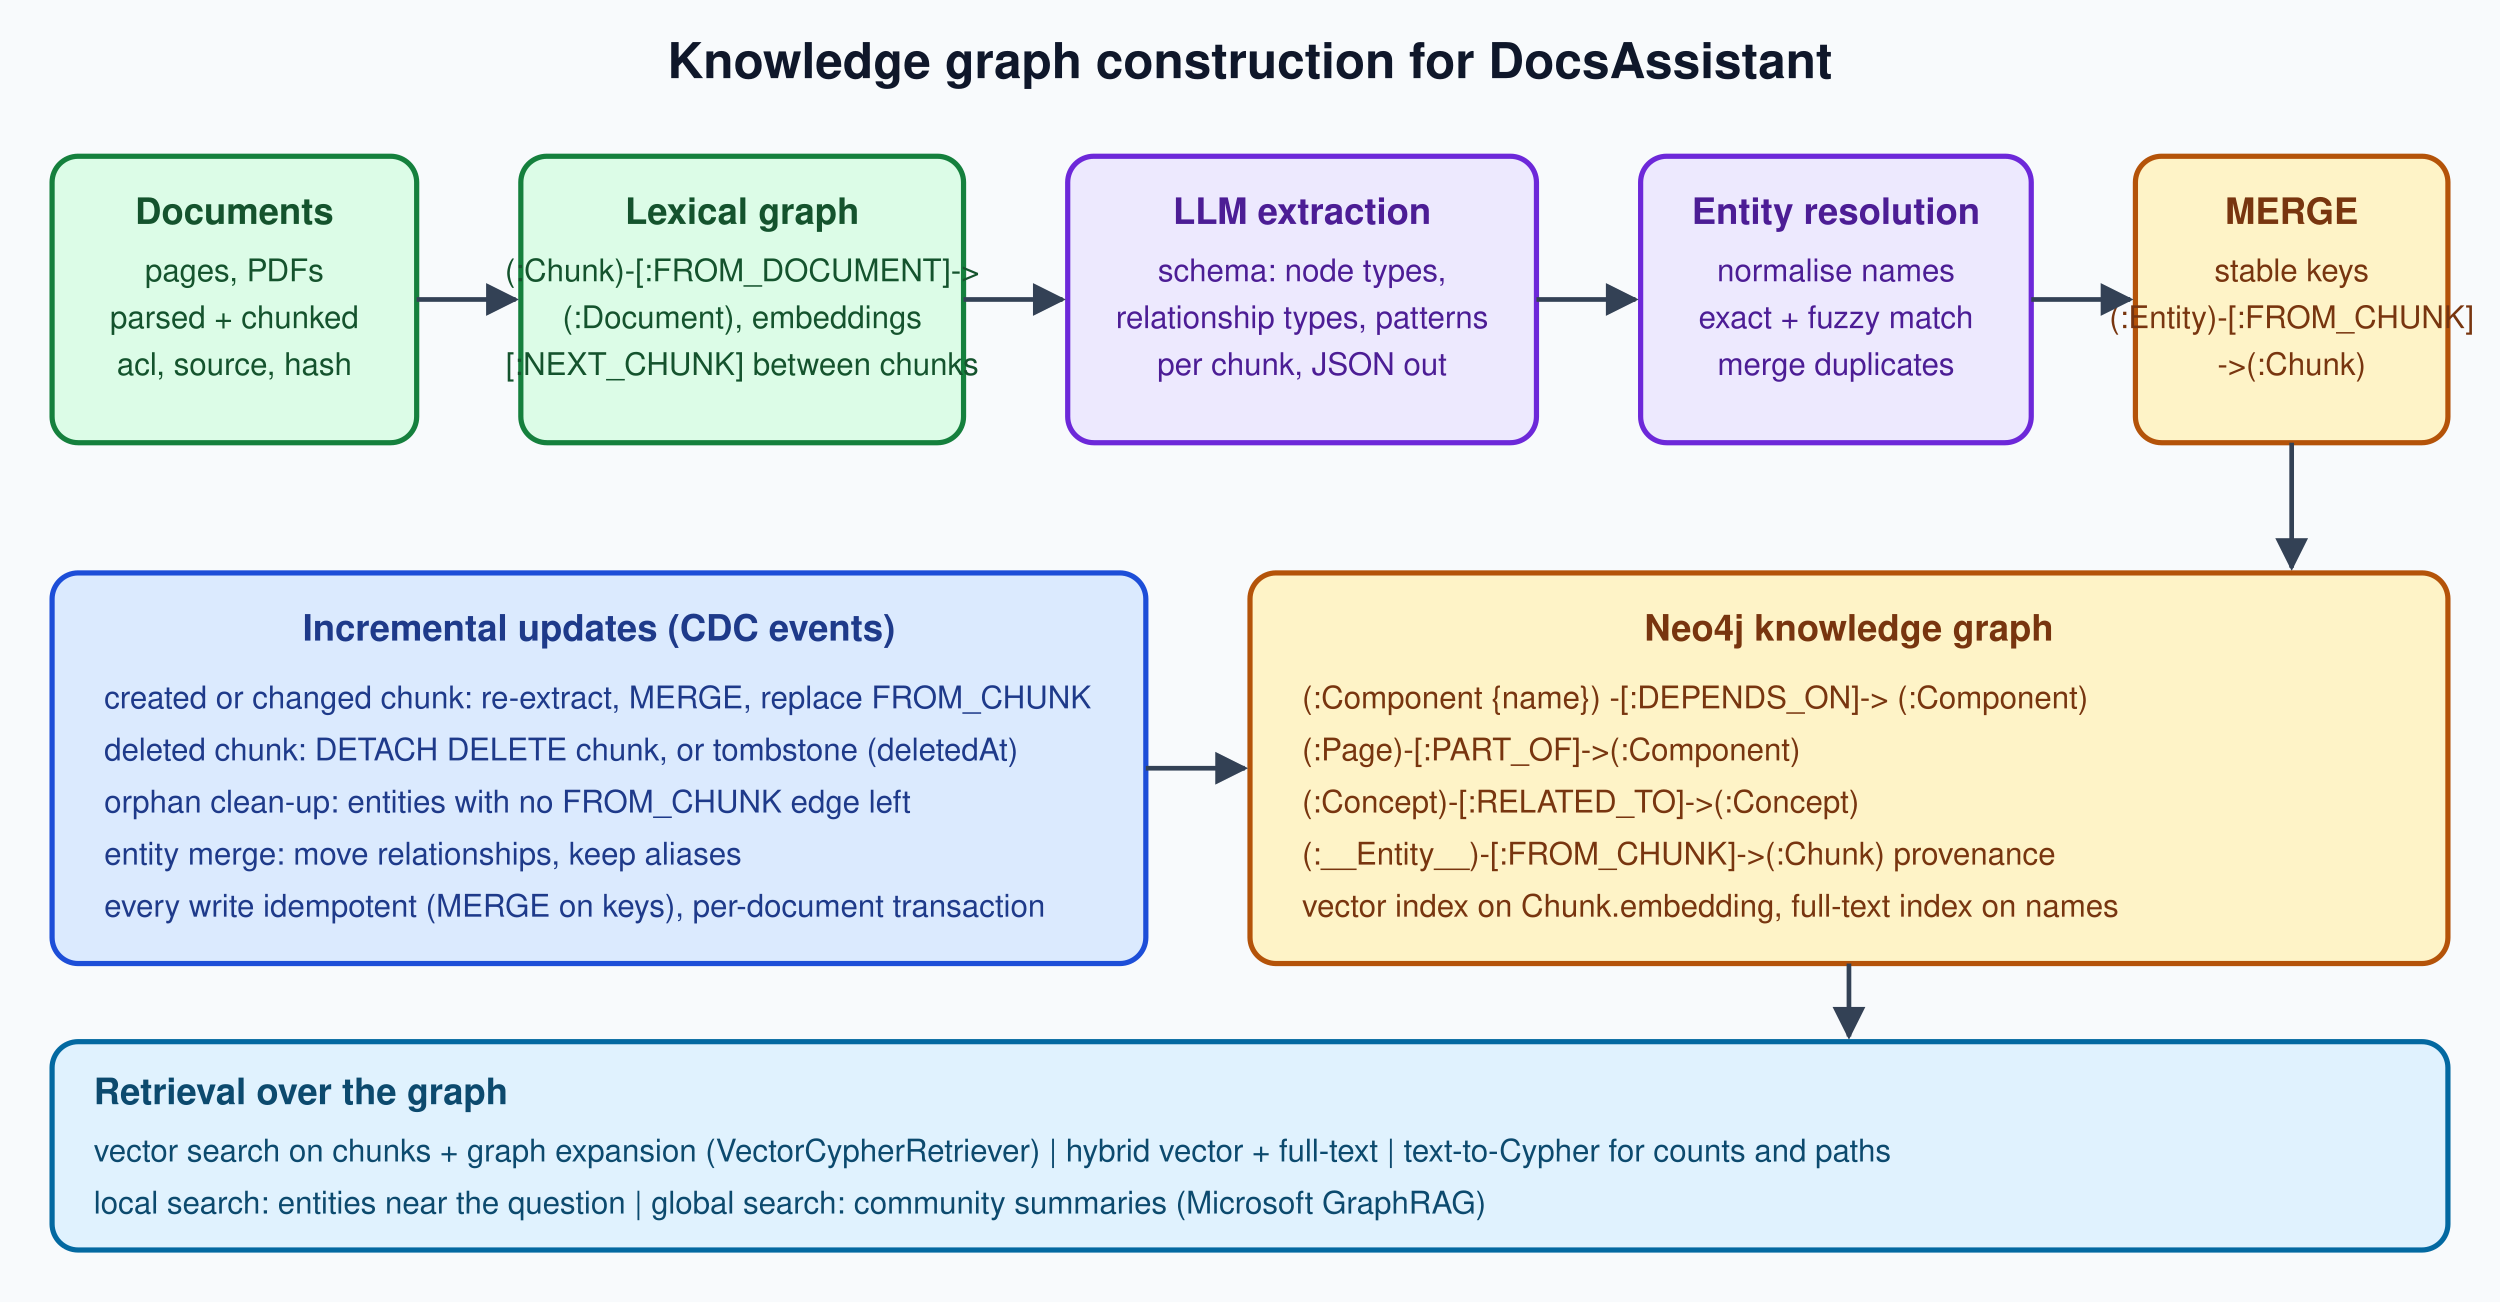
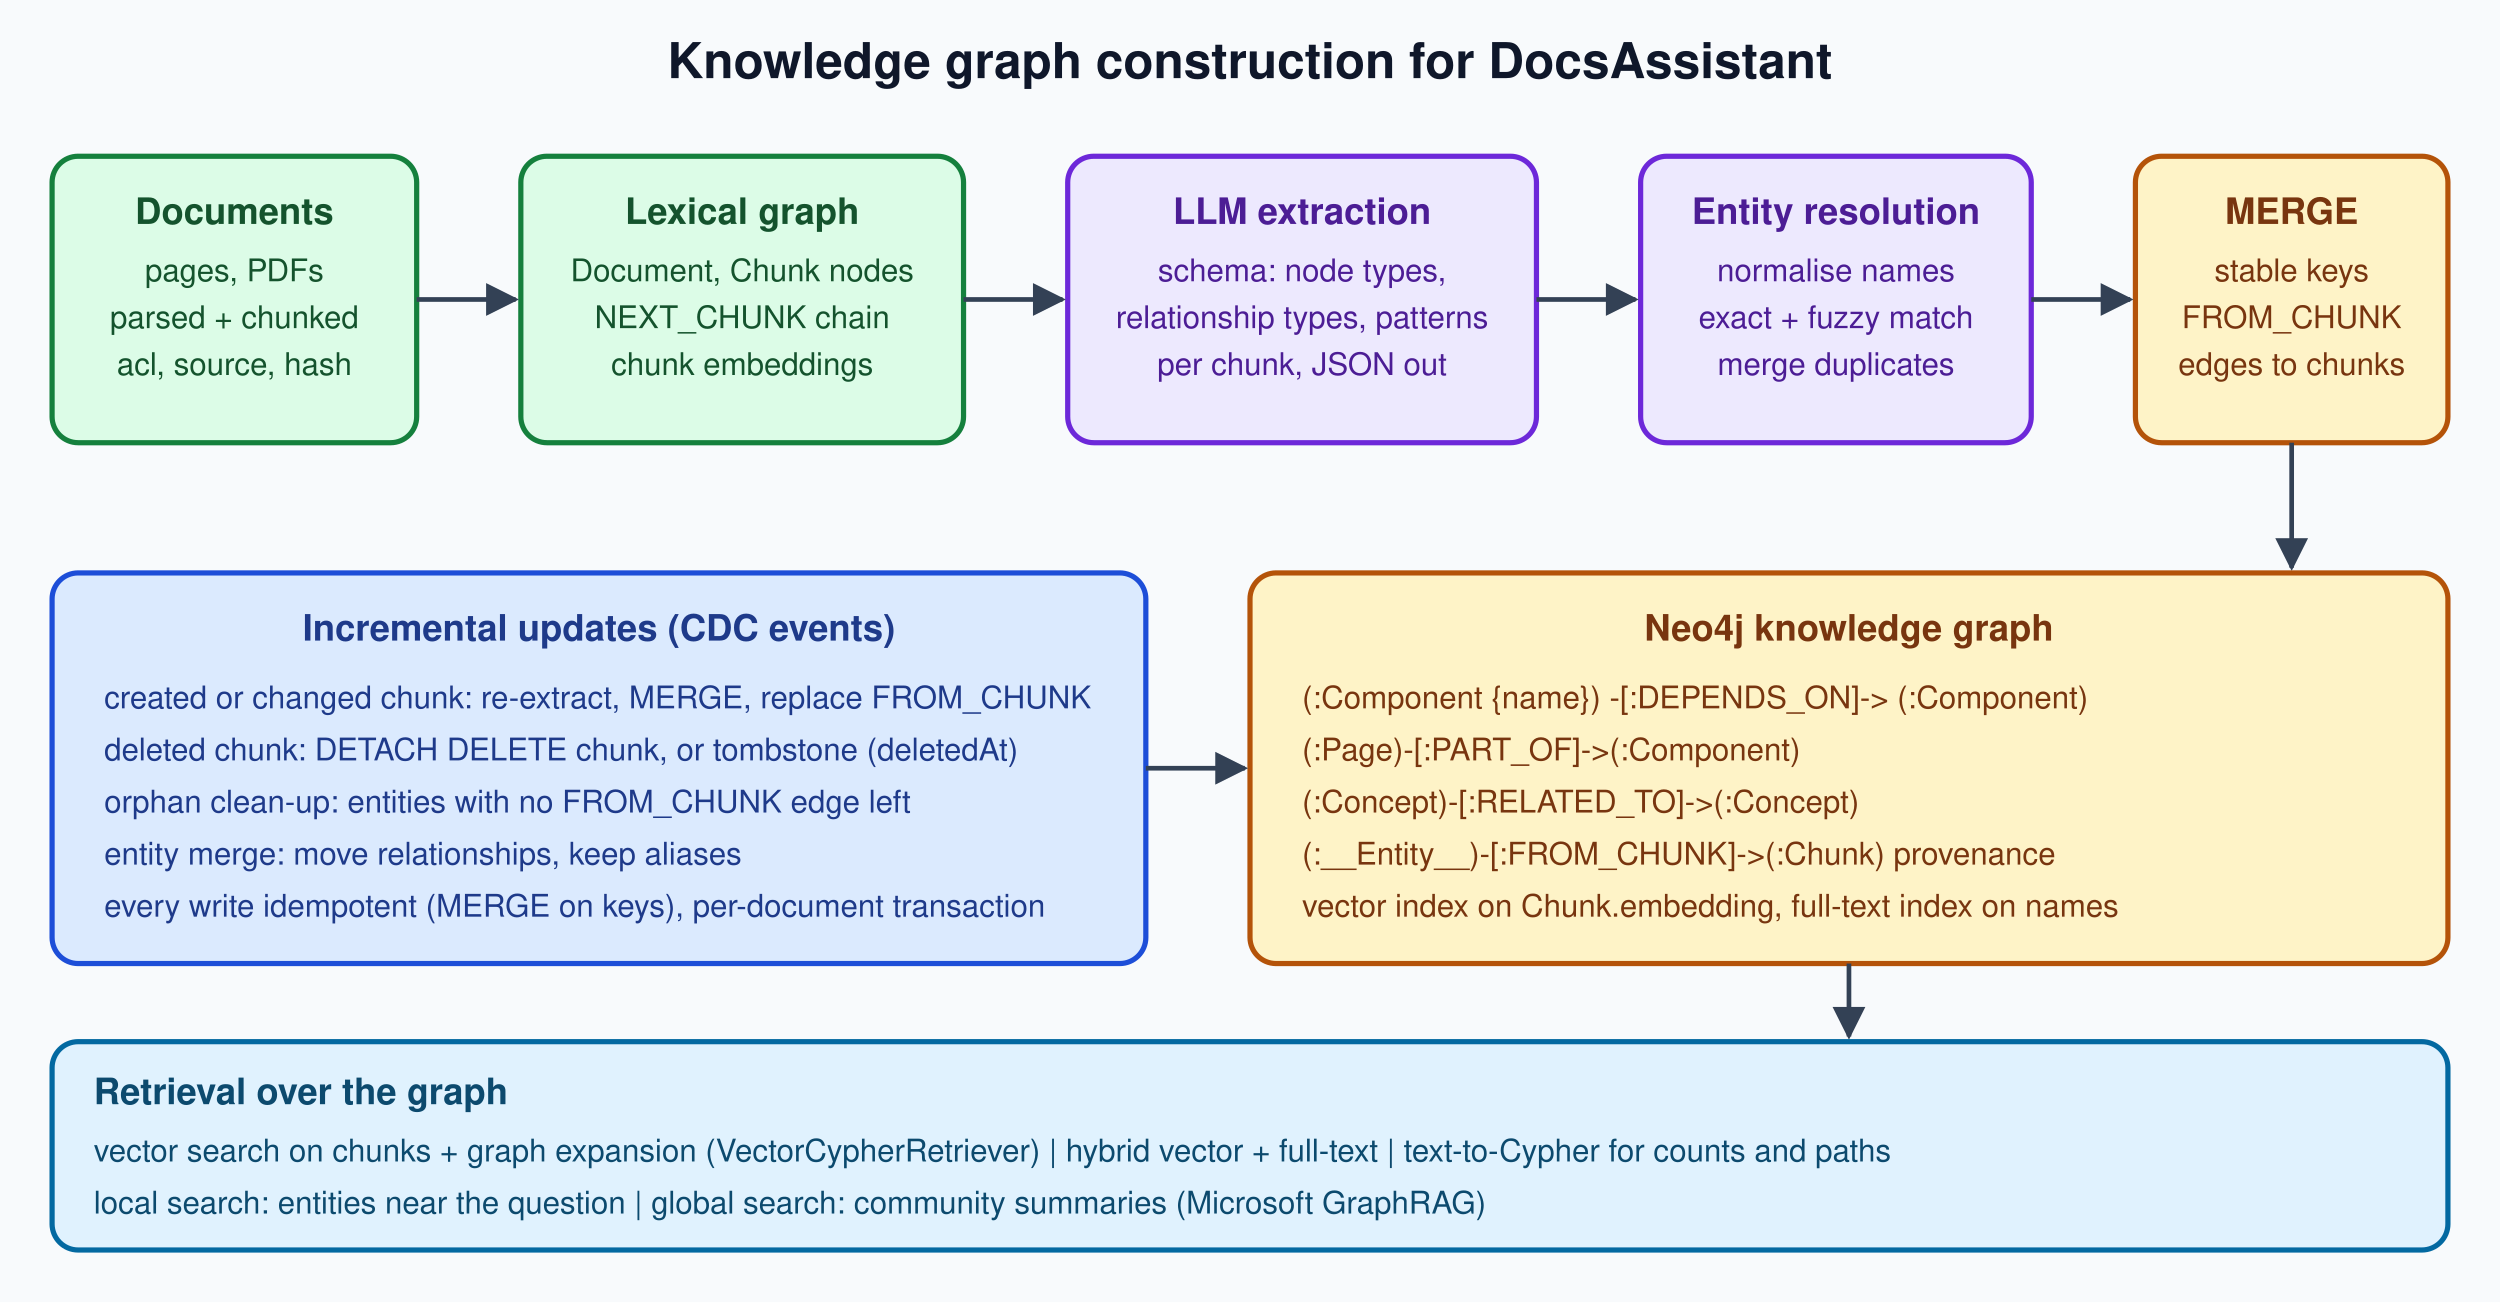
<svg xmlns="http://www.w3.org/2000/svg" viewBox="0 0 960 500" width="960" height="500" font-family="Helvetica, Arial, sans-serif">
  <defs>
    <marker id="k" viewBox="0 0 10 10" refX="9" refY="5" markerWidth="7" markerHeight="7" orient="auto-start-reverse">
      <path d="M0,0 L10,5 L0,10 z" fill="#334155" />
    </marker>
  </defs>
  <rect x="0" y="0" width="960" height="500" fill="#f8fafc" />
  <text x="480" y="30" text-anchor="middle" font-size="19" font-weight="bold" fill="#0f172a">Knowledge graph construction for DocsAssistant</text>
  <g font-size="12" text-anchor="middle">
    <rect x="20" y="60" width="140" height="110" rx="10" fill="#dcfce7" stroke="#15803d" stroke-width="2" />
    <text x="90" y="86" font-size="14" font-weight="bold" fill="#14532d">Documents</text>
    <text x="90" y="108" fill="#14532d">pages, PDFs</text>
    <text x="90" y="126" fill="#14532d">parsed + chunked</text>
    <text x="90" y="144" fill="#14532d">acl, source, hash</text>
    <rect x="200" y="60" width="170" height="110" rx="10" fill="#dcfce7" stroke="#15803d" stroke-width="2" />
    <text x="285" y="86" font-size="14" font-weight="bold" fill="#14532d">Lexical graph</text>
-     <text x="285" y="108" fill="#14532d">(:Chunk)-[:FROM_DOCUMENT]-&gt;</text>
-     <text x="285" y="126" fill="#14532d">(:Document), embeddings</text>
-     <text x="285" y="144" fill="#14532d">[:NEXT_CHUNK] between chunks</text>
+     <text x="285" y="108" fill="#14532d">Document, Chunk nodes</text>
+     <text x="285" y="126" fill="#14532d">NEXT_CHUNK chain</text>
+     <text x="285" y="144" fill="#14532d">chunk embeddings</text>
    <rect x="410" y="60" width="180" height="110" rx="10" fill="#ede9fe" stroke="#6d28d9" stroke-width="2" />
    <text x="500" y="86" font-size="14" font-weight="bold" fill="#4c1d95">LLM extraction</text>
    <text x="500" y="108" fill="#4c1d95">schema: node types,</text>
    <text x="500" y="126" fill="#4c1d95">relationship types, patterns</text>
    <text x="500" y="144" fill="#4c1d95">per chunk, JSON out</text>
    <rect x="630" y="60" width="150" height="110" rx="10" fill="#ede9fe" stroke="#6d28d9" stroke-width="2" />
    <text x="705" y="86" font-size="14" font-weight="bold" fill="#4c1d95">Entity resolution</text>
    <text x="705" y="108" fill="#4c1d95">normalise names</text>
    <text x="705" y="126" fill="#4c1d95">exact + fuzzy match</text>
    <text x="705" y="144" fill="#4c1d95">merge duplicates</text>
    <rect x="820" y="60" width="120" height="110" rx="10" fill="#fef3c7" stroke="#b45309" stroke-width="2" />
    <text x="880" y="86" font-size="14" font-weight="bold" fill="#78350f">MERGE</text>
    <text x="880" y="108" fill="#78350f">stable keys</text>
-     <text x="880" y="126" fill="#78350f">(:Entity)-[:FROM_CHUNK]</text>
-     <text x="880" y="144" fill="#78350f">-&gt;(:Chunk)</text>
+     <text x="880" y="126" fill="#78350f">FROM_CHUNK</text>
+     <text x="880" y="144" fill="#78350f">edges to chunks</text>
  </g>
  <g stroke="#334155" stroke-width="1.8" marker-end="url(#k)" fill="none">
    <line x1="160" y1="115" x2="198" y2="115" />
    <line x1="370" y1="115" x2="408" y2="115" />
    <line x1="590" y1="115" x2="628" y2="115" />
    <line x1="780" y1="115" x2="818" y2="115" />
    <line x1="880" y1="170" x2="880" y2="218" />
  </g>
  <rect x="480" y="220" width="460" height="150" rx="10" fill="#fef3c7" stroke="#b45309" stroke-width="2" />
  <g font-size="12" fill="#78350f">
    <text x="710" y="246" text-anchor="middle" font-size="14" font-weight="bold">Neo4j knowledge graph</text>
    <text x="500" y="272">(:Component {name}) -[:DEPENDS_ON]-&gt; (:Component)</text>
    <text x="500" y="292">(:Page)-[:PART_OF]-&gt;(:Component)</text>
    <text x="500" y="312">(:Concept)-[:RELATED_TO]-&gt;(:Concept)</text>
    <text x="500" y="332">(:__Entity__)-[:FROM_CHUNK]-&gt;(:Chunk) provenance</text>
    <text x="500" y="352">vector index on Chunk.embedding, full-text index on names</text>
  </g>
  <rect x="20" y="220" width="420" height="150" rx="10" fill="#dbeafe" stroke="#1d4ed8" stroke-width="2" />
  <g font-size="12" fill="#1e3a8a">
    <text x="230" y="246" text-anchor="middle" font-size="14" font-weight="bold">Incremental updates (CDC events)</text>
    <text x="40" y="272">created or changed chunk: re-extract, MERGE, replace FROM_CHUNK</text>
    <text x="40" y="292">deleted chunk: DETACH DELETE chunk, or tombstone (deletedAt)</text>
    <text x="40" y="312">orphan clean-up: entities with no FROM_CHUNK edge left</text>
    <text x="40" y="332">entity merge: move relationships, keep aliases</text>
    <text x="40" y="352">every write idempotent (MERGE on keys), per-document transaction</text>
  </g>
  <g stroke="#334155" stroke-width="1.8" marker-end="url(#k)" fill="none">
    <line x1="440" y1="295" x2="478" y2="295" />
    <line x1="710" y1="370" x2="710" y2="398" />
  </g>
  <rect x="20" y="400" width="920" height="80" rx="10" fill="#e0f2fe" stroke="#0369a1" stroke-width="2" />
  <g font-size="12" fill="#0c4a6e">
    <text x="36" y="424" font-size="14" font-weight="bold">Retrieval over the graph</text>
    <text x="36" y="446">vector search on chunks + graph expansion (VectorCypherRetriever) | hybrid vector + full-text | text-to-Cypher for counts and paths</text>
    <text x="36" y="466">local search: entities near the question | global search: community summaries (Microsoft GraphRAG)</text>
  </g>
</svg>
